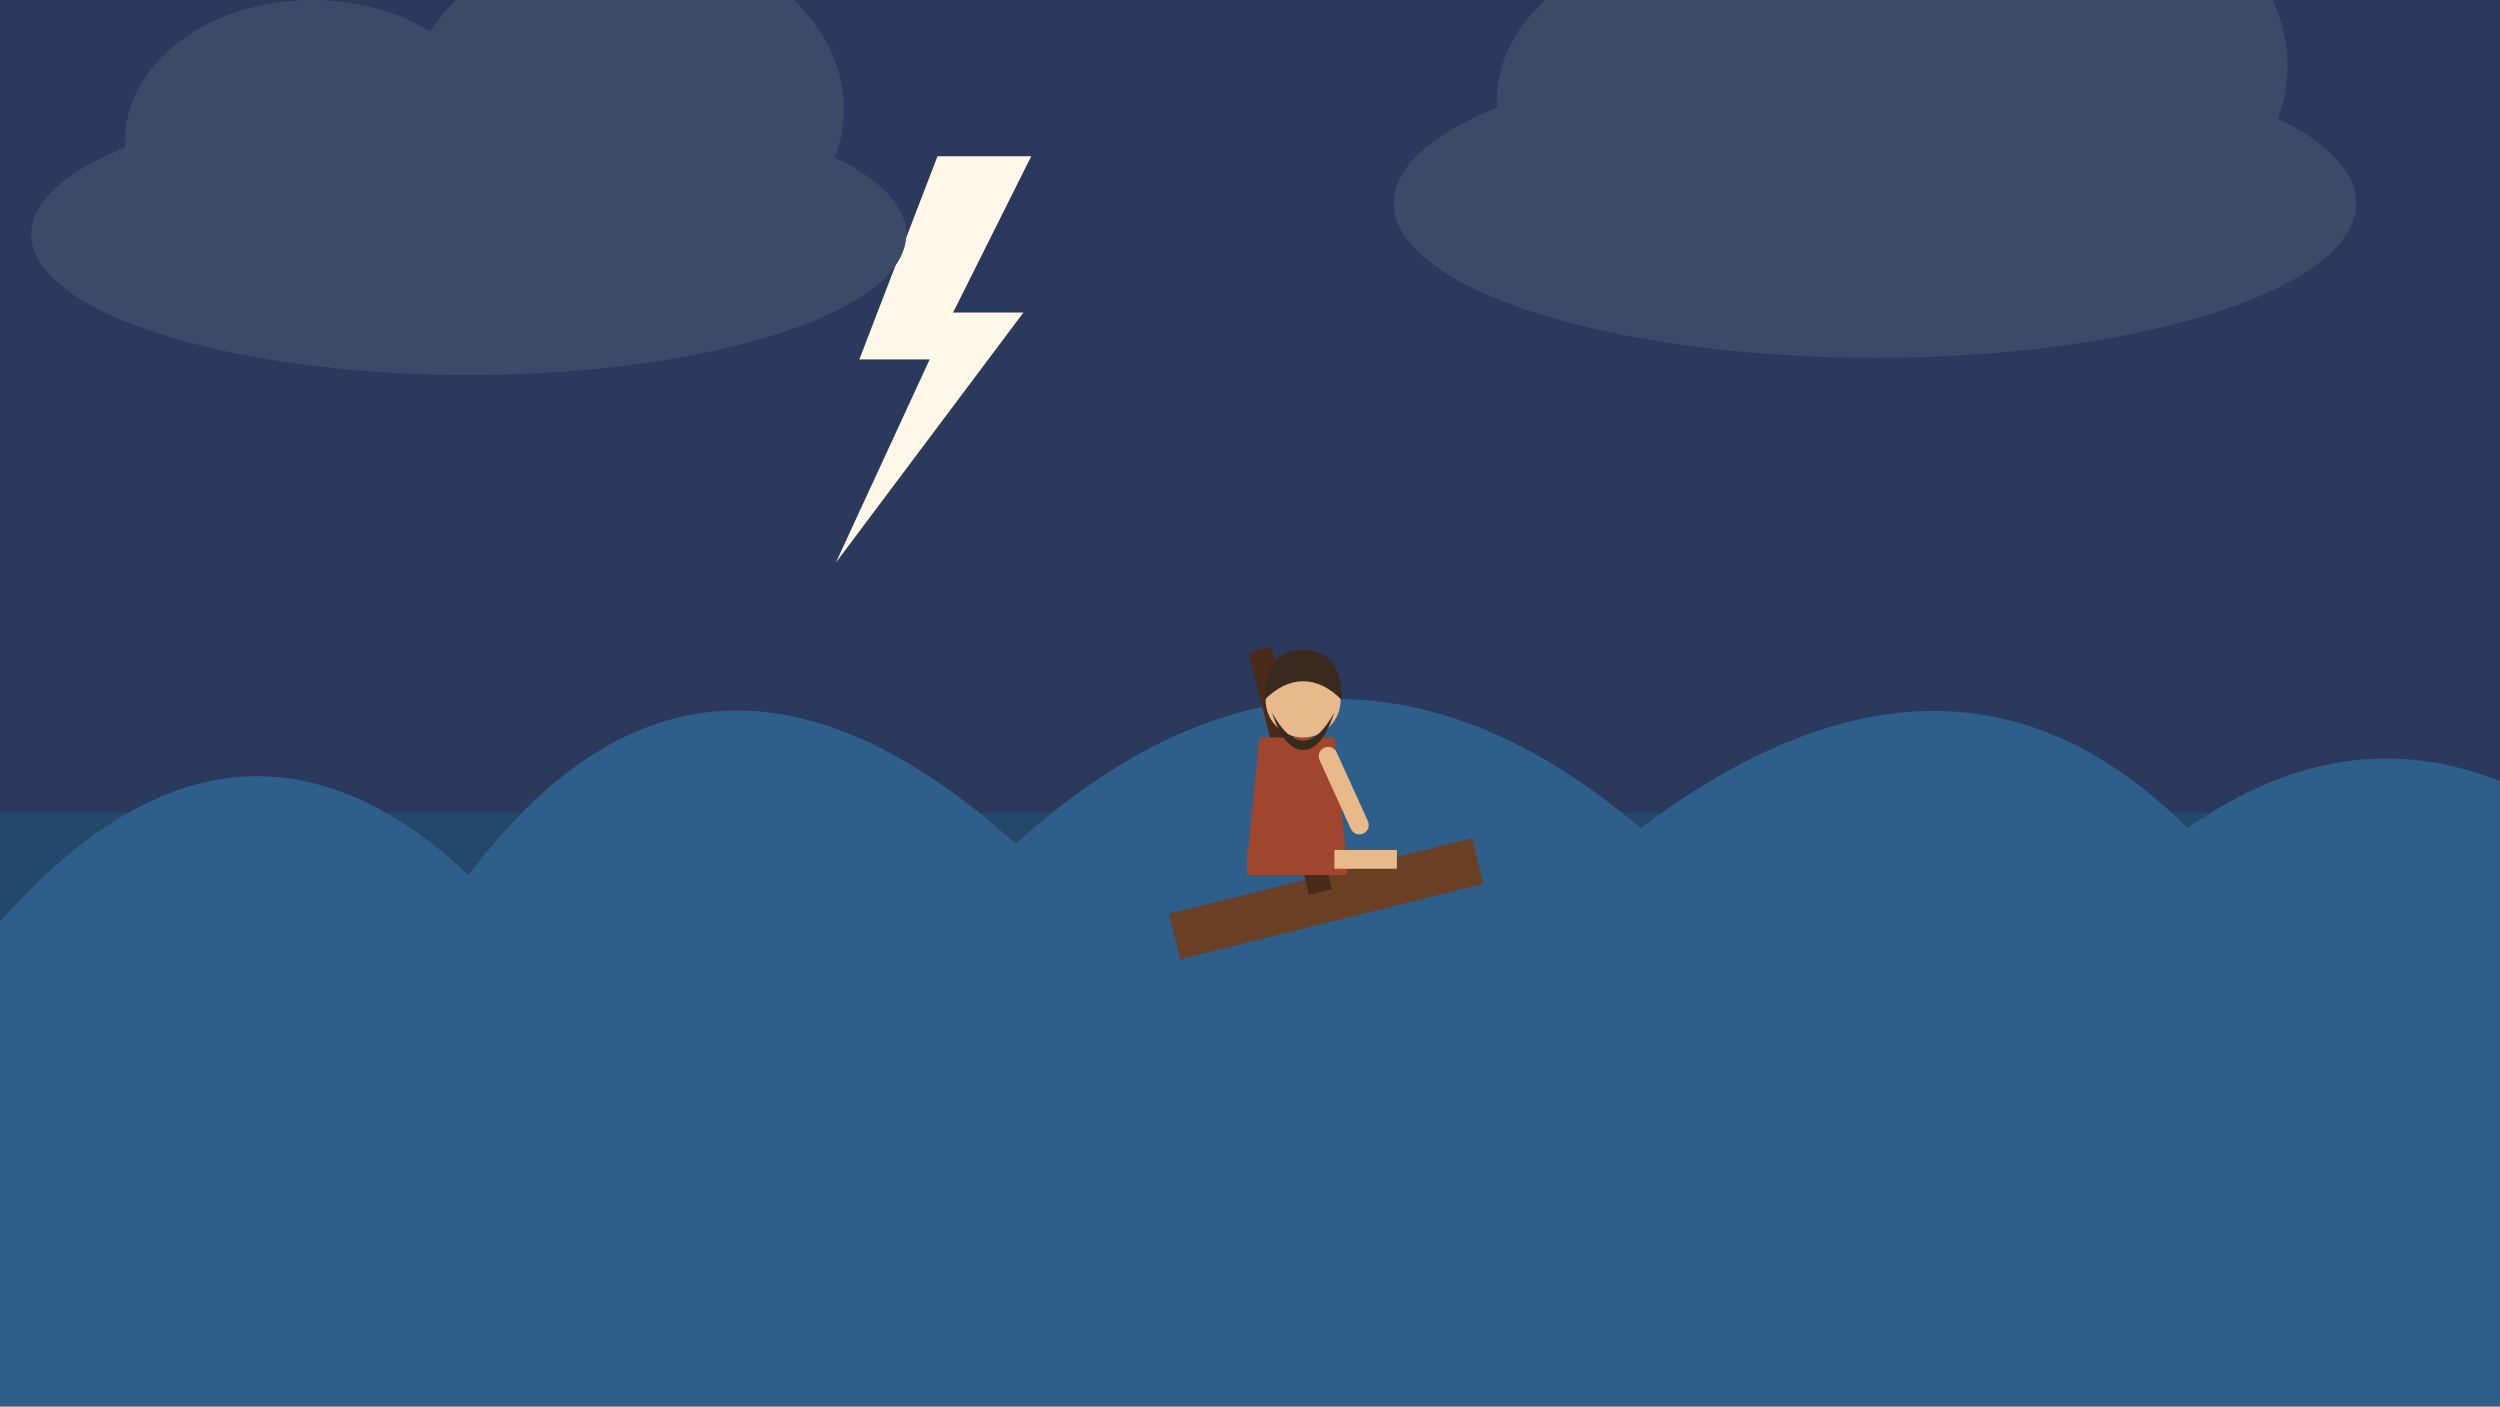
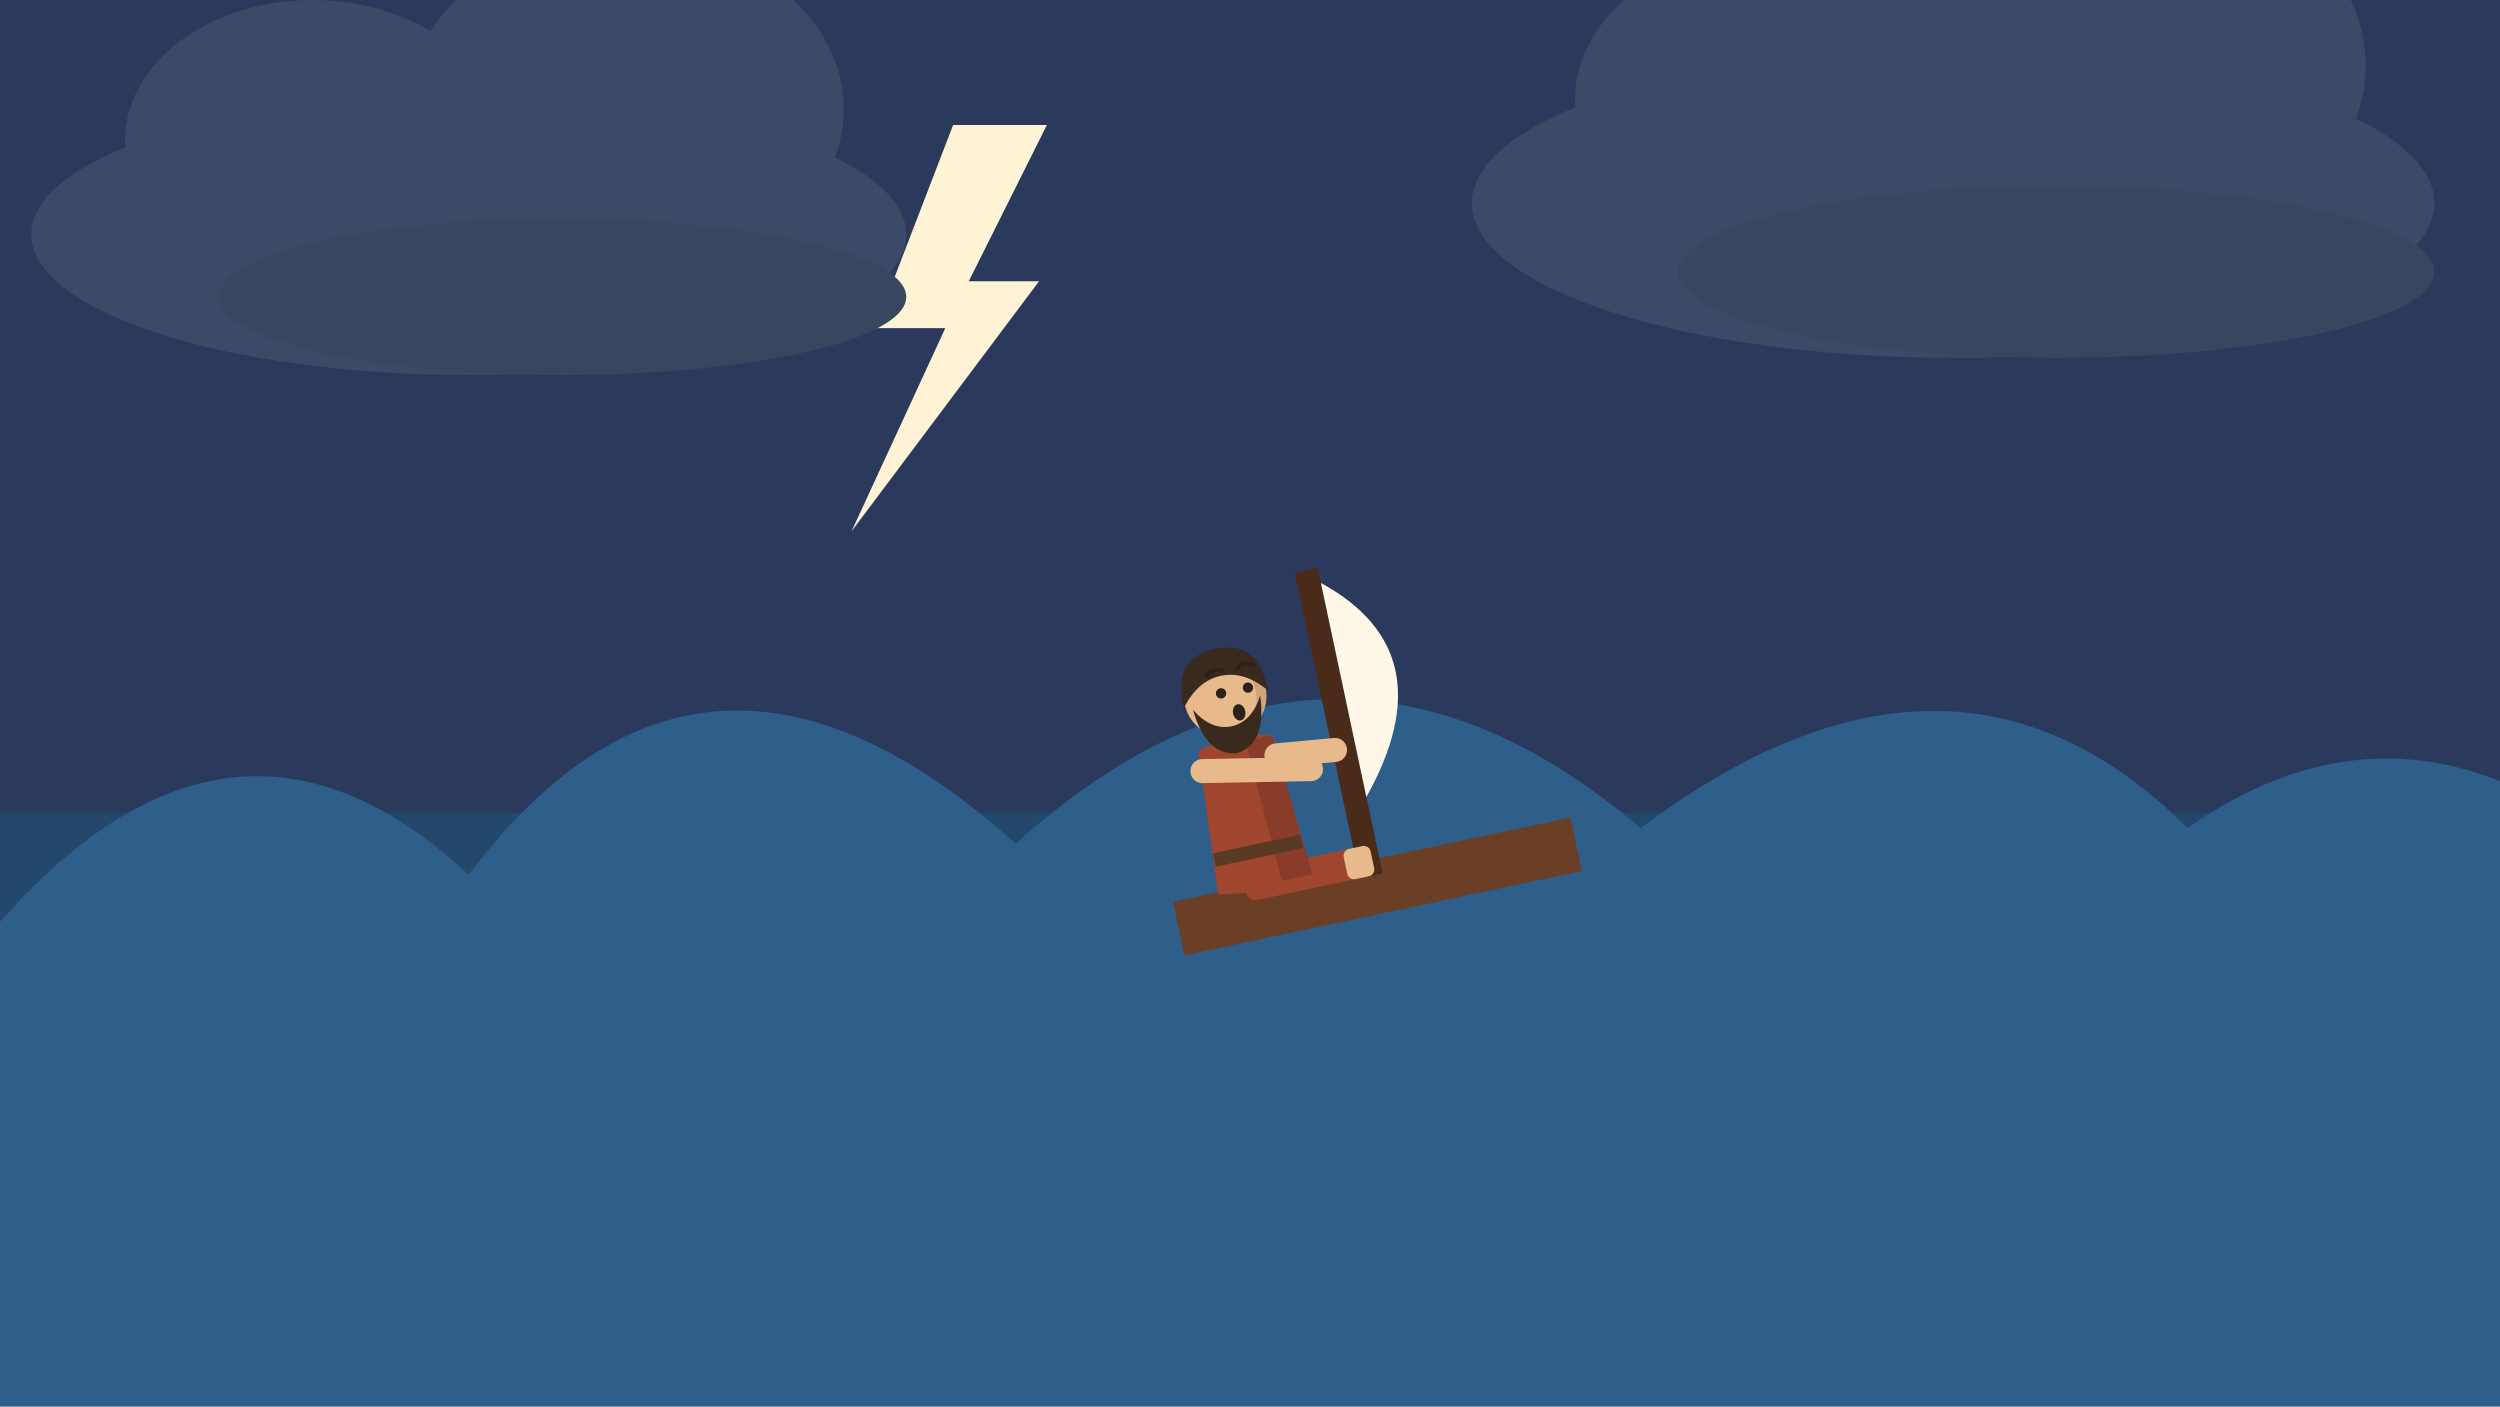
<svg xmlns="http://www.w3.org/2000/svg" viewBox="0 0 320 180">
  <rect width="320" height="180" fill="#2B3A5C" />
-   <path d="M120 20 l-10 26 h9 l-12 26 l24 -32 h-9 l10 -20z" fill="#FFF7E8" />
-   <g transform="translate(60 30) scale(2)" fill="#3B4A66">
-     <ellipse cx="0" cy="0" rx="28" ry="9" />
-     <ellipse cx="-10" cy="-6" rx="12" ry="9" />
-     <ellipse cx="10" cy="-8" rx="14" ry="11" />
+   <path d="M122 16 l-10 26 h9 l-12 26 l24 -32 h-9 l10 -20z" fill="#FFF3D6" />
+   <g transform="translate(60 30) scale(2)">
+     <ellipse cx="0" cy="0" rx="28" ry="9" fill="#3B4A66" />
+     <ellipse cx="-10" cy="-6" rx="12" ry="9" fill="#3B4A66" />
+     <ellipse cx="10" cy="-8" rx="14" ry="11" fill="#3B4A66" />
+     <ellipse cx="6" cy="4" rx="22" ry="5" fill="#38465F" />
  </g>
-   <g transform="translate(240 26) scale(2.2)" fill="#3B4A66">
-     <ellipse cx="0" cy="0" rx="28" ry="9" />
-     <ellipse cx="-10" cy="-6" rx="12" ry="9" />
-     <ellipse cx="10" cy="-8" rx="14" ry="11" />
+   <g transform="translate(250 26) scale(2.2)">
+     <ellipse cx="0" cy="0" rx="28" ry="9" fill="#3B4A66" />
+     <ellipse cx="-10" cy="-6" rx="12" ry="9" fill="#3B4A66" />
+     <ellipse cx="10" cy="-8" rx="14" ry="11" fill="#3B4A66" />
+     <ellipse cx="6" cy="4" rx="22" ry="5" fill="#38465F" />
  </g>
  <rect y="104" width="320" height="76" fill="#24486C" />
  <path d="M0 118 q30 -34 60 -6 q30 -40 70 -4 q40 -36 80 -2 q40 -30 70 0 q20 -14 40 -6 V180 H0z" fill="#2E5E8A" />
-   <g transform="rotate(-14 170 116)">
-     <rect x="150" y="112" width="40" height="6" fill="#6B3E26" />
-     <rect x="168" y="82" width="3" height="32" fill="#4A2A18" />
-   </g>
-   <g transform="translate(166 112) scale(0.8 0.8)">
-     <path d="M-6 -22 L6 -22 L8 -2 L-8 -2 Z" fill="#A0452E" />
-     <rect x="-8" y="-4" width="16" height="4" fill="#A0452E" />
-     <rect x="6" y="-4" width="10" height="3" fill="#E8B98A" />
-     <line x1="5" y1="-19" x2="10" y2="-8" stroke="#E8B98A" stroke-width="3" stroke-linecap="round" />
-     <circle cx="1" cy="-28" r="6" fill="#E8B98A" />
-     <path d="M-5.2 -28 q0 -8 6.2 -8 q6.2 0 6.2 8 q-3 -3 -6.2 -3 q-3.2 0 -6.2 3z" fill="#3A2A1E" />
-     <path d="M-4 -26 q5 9 10 0 q-2 6 -5 6 q-3 0 -5 -6z" fill="#3A2A1E" />
+   <g transform="rotate(-12 176 112)">
+     <rect x="150" y="110" width="52" height="7" fill="#6B3E26" />
+     <rect x="174" y="72" width="3" height="40" fill="#4A2A18" />
+     <path d="M177 74 q14 12 0 28z" fill="#FFF7E8" />
+     <g transform="translate(162 112) scale(0.44 0.44)">
+       <rect x="-6" y="-9" width="34" height="9" rx="3" fill="#A0452E" />
+       <rect x="24" y="-9" width="8" height="9" rx="2" fill="#E8B98A" />
+       <path d="M-11 -46 Q0 -49 11 -46 L14 -4 Q0 -1 -14 -4 Z" fill="#A0452E" />
+       <path d="M3 -46 L11 -46 L14 -4 L5 -4 Z" fill="#883C29" />
+       <rect x="-13" y="-16" width="26" height="4" fill="#5A3A22" />
+       <line x1="-11" y1="-40" x2="20" y2="-34" stroke="#E8B98A" stroke-width="7" stroke-linecap="round" />
+       <line x1="11" y1="-40" x2="28" y2="-38" stroke="#E8B98A" stroke-width="7" stroke-linecap="round" />
+       <circle cx="0" cy="-60" r="12" fill="#E8B98A" />
+       <path d="M3 -71.6 A12 12 0 0 1 3 -48.4 A8 12 0 0 0 3 -71.6 Z" fill="#CFA57B" />
+       <path d="M-12.5 -59 Q-13 -74 0 -74 Q13 -74 12.5 -59 Q7 -66 0 -66 Q-7 -66 -12.5 -59 Z" fill="#3A2A1E" />
+       <path d="M-10 -58 Q-9 -44 0 -43 Q9 -44 10 -58 Q6 -51 0 -51 Q-6 -51 -10 -58 Z" fill="#3A2A1E" />
+       <circle cx="-1" cy="-61" r="1.5" fill="#2A211B" />
+       <circle cx="7" cy="-61" r="1.5" fill="#2A211B" />
+       <path d="M-4 -67 Q-1.5 -69 1 -67 M5 -67 Q7.5 -69 10 -67" stroke="#2A211B" stroke-width="1.2" fill="none" stroke-linecap="round" />
+       <ellipse cx="3" cy="-54.5" rx="1.8" ry="2.4" fill="#2A211B" />
+     </g>
  </g>
</svg>
